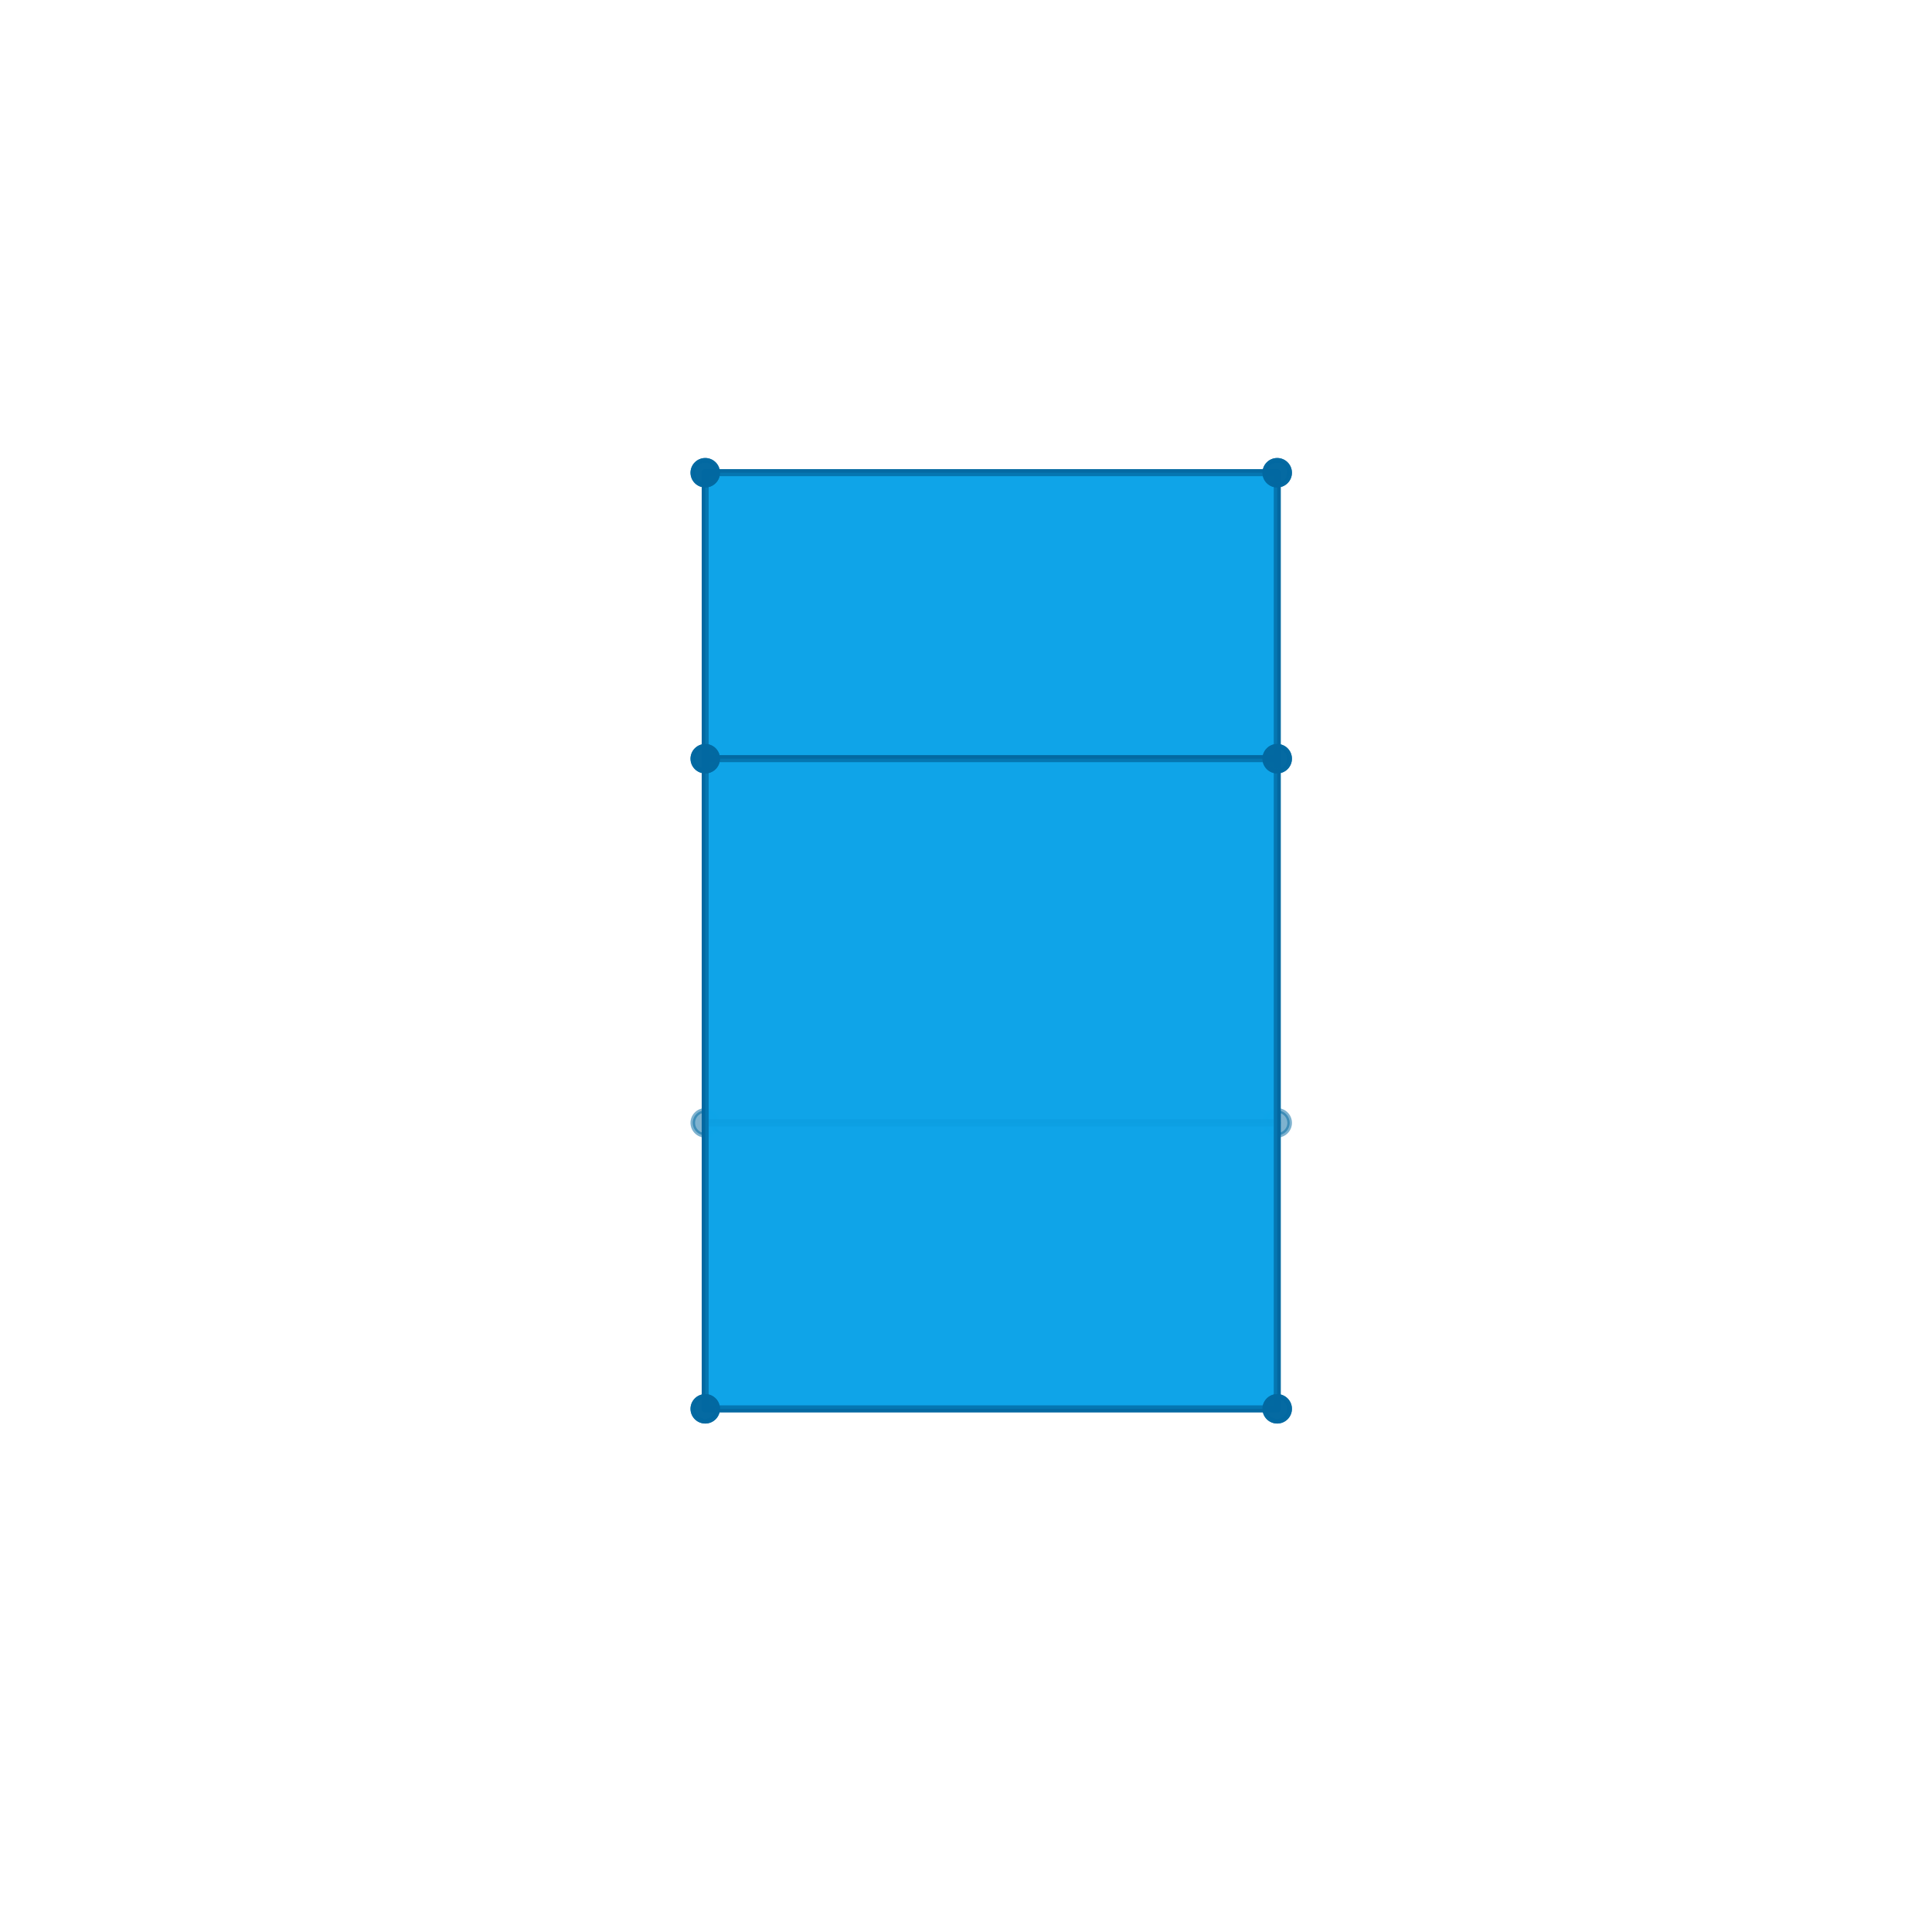
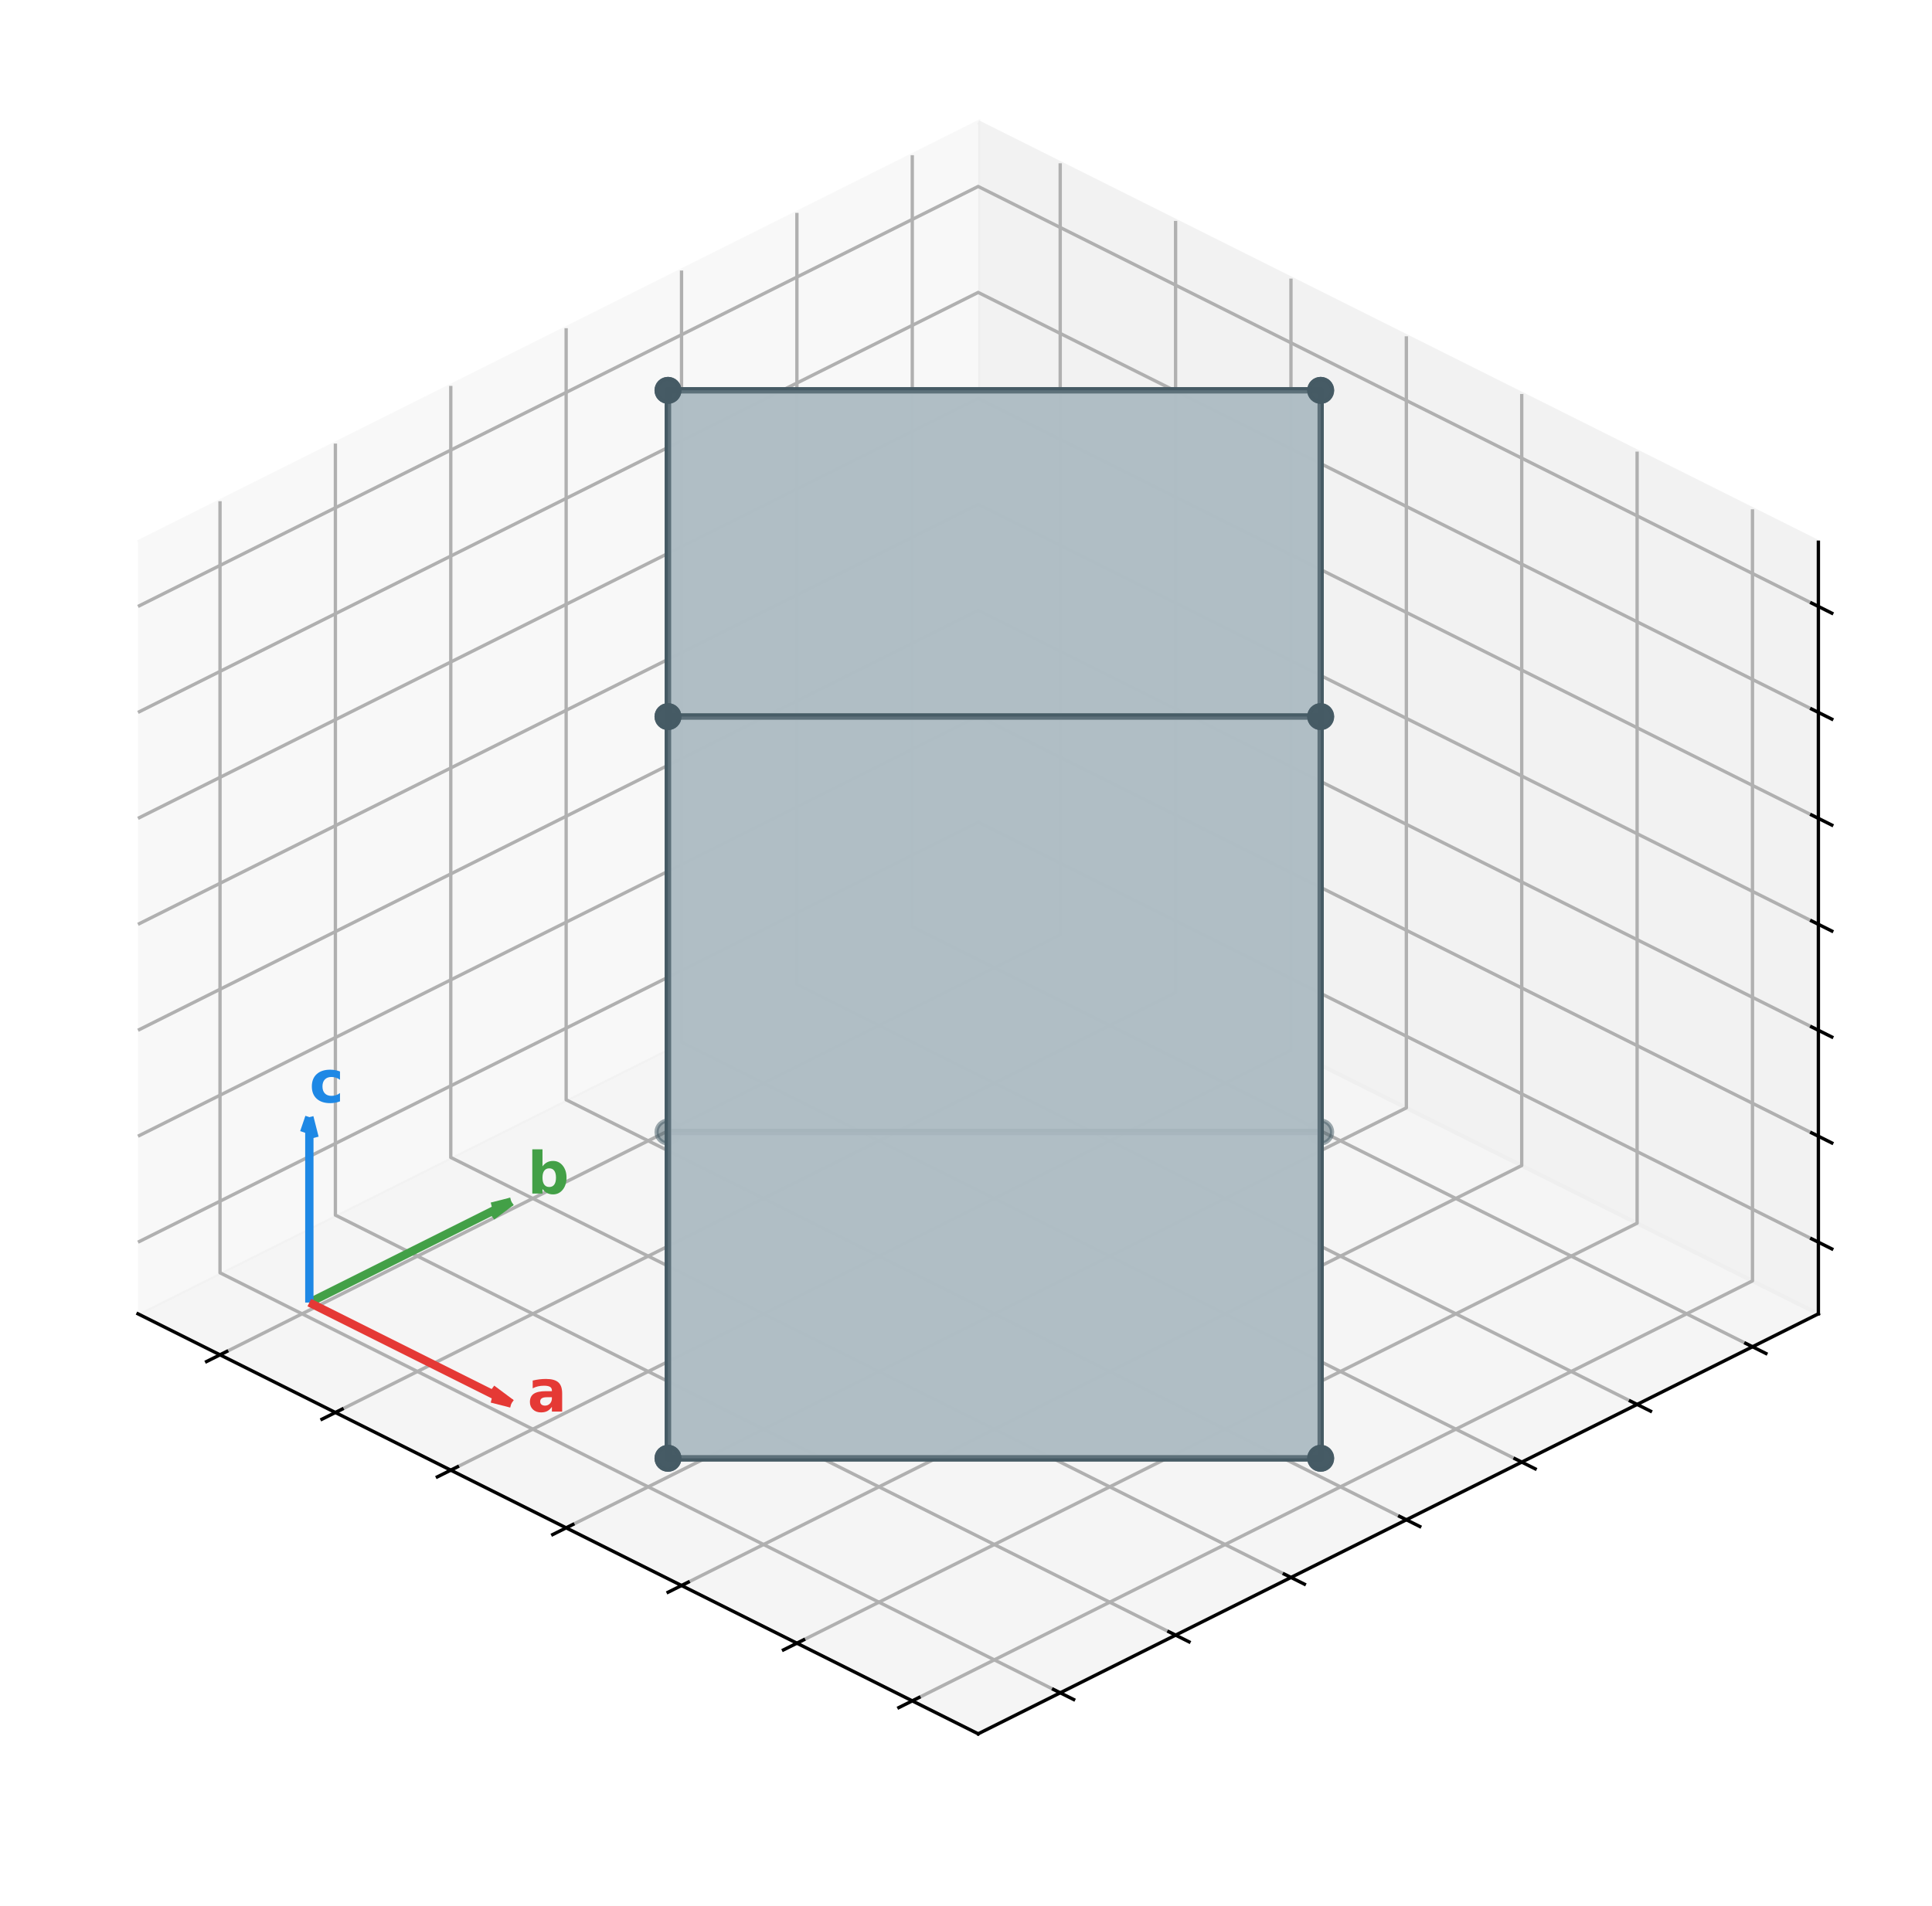
- <svg xmlns="http://www.w3.org/2000/svg" xmlns:xlink="http://www.w3.org/1999/xlink" width="424.8pt" height="424.8pt" viewBox="0 0 424.8 424.8" version="1.1">
+ <svg xmlns="http://www.w3.org/2000/svg" xmlns:xlink="http://www.w3.org/1999/xlink" width="464.059pt" height="457.92pt" viewBox="0 0 464.059 457.92" version="1.1">
  <defs>
    <style type="text/css">*{stroke-linejoin: round; stroke-linecap: butt}</style>
  </defs>
  <g id="figure_1">
    <g id="patch_1">
-       <path d="M 0 424.8  L 424.8 424.8  L 424.8 0  L 0 0  z " style="fill: #ffffff" />
+       <path d="M 0 457.92  L 464.059 457.92  L 464.059 0  L 0 0  z " style="fill: #ffffff" />
    </g>
    <g id="patch_2">
-       <path d="M 7.2 417.6  L 417.6 417.6  L 417.6 7.2  L 7.2 7.2  z " style="fill: #ffffff" />
+       <path d="M 7.2 450.72  L 450.72 450.72  L 450.72 7.2  L 7.2 7.2  z " style="fill: #ffffff" />
+     </g>
+     <g id="pane3d_1">
+       <g id="patch_3">
+         <path d="M 33.141 315.655  L 234.954 214.749  L 234.954 29.372  L 33.141 130.278  " style="fill: #f2f2f2; opacity: 0.5; stroke: #f2f2f2; stroke-linejoin: miter" />
+       </g>
+     </g>
+     <g id="pane3d_2">
+       <g id="patch_4">
+         <path d="M 234.954 214.749  L 436.766 315.655  L 436.766 130.278  L 234.954 29.372  " style="fill: #e6e6e6; opacity: 0.5; stroke: #e6e6e6; stroke-linejoin: miter" />
+       </g>
+     </g>
+     <g id="pane3d_3">
+       <g id="patch_5">
+         <path d="M 33.141 315.655  L 234.954 416.561  L 436.766 315.655  L 234.954 214.749  " style="fill: #ececec; opacity: 0.5; stroke: #ececec; stroke-linejoin: miter" />
+       </g>
+     </g>
+     <g id="grid3d_1">
+       <g id="Line3DCollection_1">
+         <path d="M 52.847 325.507  L 254.659 224.601  L 254.659 39.225  " style="fill: none; stroke: #b0b0b0; stroke-width: 0.8" />
+         <path d="M 80.561 339.364  L 282.373 238.458  L 282.373 53.082  " style="fill: none; stroke: #b0b0b0; stroke-width: 0.8" />
+         <path d="M 108.274 353.221  L 310.086 252.315  L 310.086 66.939  " style="fill: none; stroke: #b0b0b0; stroke-width: 0.8" />
+         <path d="M 135.987 367.078  L 337.8 266.172  L 337.8 80.795  " style="fill: none; stroke: #b0b0b0; stroke-width: 0.8" />
+         <path d="M 163.701 380.934  L 365.513 280.028  L 365.513 94.652  " style="fill: none; stroke: #b0b0b0; stroke-width: 0.8" />
+         <path d="M 191.414 394.791  L 393.226 293.885  L 393.226 108.509  " style="fill: none; stroke: #b0b0b0; stroke-width: 0.8" />
+         <path d="M 219.128 408.648  L 420.94 307.742  L 420.94 122.365  " style="fill: none; stroke: #b0b0b0; stroke-width: 0.8" />
+       </g>
+     </g>
+     <g id="grid3d_2">
+       <g id="Line3DCollection_2">
+         <path d="M 52.847 120.426  L 52.847 305.802  L 254.659 406.708  " style="fill: none; stroke: #b0b0b0; stroke-width: 0.8" />
+         <path d="M 80.561 106.569  L 80.561 291.945  L 282.373 392.851  " style="fill: none; stroke: #b0b0b0; stroke-width: 0.8" />
+         <path d="M 108.274 92.712  L 108.274 278.088  L 310.086 378.994  " style="fill: none; stroke: #b0b0b0; stroke-width: 0.8" />
+         <path d="M 135.987 78.855  L 135.987 264.232  L 337.8 365.138  " style="fill: none; stroke: #b0b0b0; stroke-width: 0.8" />
+         <path d="M 163.701 64.999  L 163.701 250.375  L 365.513 351.281  " style="fill: none; stroke: #b0b0b0; stroke-width: 0.8" />
+         <path d="M 191.414 51.142  L 191.414 236.518  L 393.226 337.424  " style="fill: none; stroke: #b0b0b0; stroke-width: 0.8" />
+         <path d="M 219.128 37.285  L 219.128 222.661  L 420.94 323.567  " style="fill: none; stroke: #b0b0b0; stroke-width: 0.8" />
+       </g>
+     </g>
+     <g id="grid3d_3">
+       <g id="Line3DCollection_3">
+         <path d="M 436.766 298.445  L 234.954 197.539  L 33.141 298.445  " style="fill: none; stroke: #b0b0b0; stroke-width: 0.8" />
+         <path d="M 436.766 272.988  L 234.954 172.082  L 33.141 272.988  " style="fill: none; stroke: #b0b0b0; stroke-width: 0.8" />
+         <path d="M 436.766 247.532  L 234.954 146.626  L 33.141 247.532  " style="fill: none; stroke: #b0b0b0; stroke-width: 0.8" />
+         <path d="M 436.766 222.076  L 234.954 121.169  L 33.141 222.076  " style="fill: none; stroke: #b0b0b0; stroke-width: 0.8" />
+         <path d="M 436.766 196.619  L 234.954 95.713  L 33.141 196.619  " style="fill: none; stroke: #b0b0b0; stroke-width: 0.8" />
+         <path d="M 436.766 171.163  L 234.954 70.257  L 33.141 171.163  " style="fill: none; stroke: #b0b0b0; stroke-width: 0.8" />
+         <path d="M 436.766 145.706  L 234.954 44.8  L 33.141 145.706  " style="fill: none; stroke: #b0b0b0; stroke-width: 0.8" />
+       </g>
+     </g>
+     <g id="axis3d_1">
+       <g id="line2d_1">
+         <path d="M 33.141 315.655  L 234.954 416.561  " style="fill: none; stroke: #000000; stroke-width: 0.8; stroke-linecap: square" />
+       </g>
+       <g id="xtick_1">
+         <g id="line2d_2">
+           <path d="M 54.462 324.7  L 49.618 327.122  " style="fill: none; stroke: #000000; stroke-width: 0.8; stroke-linecap: square" />
+         </g>
+       </g>
+       <g id="xtick_2">
+         <g id="line2d_3">
+           <path d="M 82.175 338.557  L 77.332 340.979  " style="fill: none; stroke: #000000; stroke-width: 0.8; stroke-linecap: square" />
+         </g>
+       </g>
+       <g id="xtick_3">
+         <g id="line2d_4">
+           <path d="M 109.888 352.414  L 105.045 354.835  " style="fill: none; stroke: #000000; stroke-width: 0.8; stroke-linecap: square" />
+         </g>
+       </g>
+       <g id="xtick_4">
+         <g id="line2d_5">
+           <path d="M 137.602 366.27  L 132.758 368.692  " style="fill: none; stroke: #000000; stroke-width: 0.8; stroke-linecap: square" />
+         </g>
+       </g>
+       <g id="xtick_5">
+         <g id="line2d_6">
+           <path d="M 165.315 380.127  L 160.472 382.549  " style="fill: none; stroke: #000000; stroke-width: 0.8; stroke-linecap: square" />
+         </g>
+       </g>
+       <g id="xtick_6">
+         <g id="line2d_7">
+           <path d="M 193.029 393.984  L 188.185 396.406  " style="fill: none; stroke: #000000; stroke-width: 0.8; stroke-linecap: square" />
+         </g>
+       </g>
+       <g id="xtick_7">
+         <g id="line2d_8">
+           <path d="M 220.742 407.841  L 215.899 410.262  " style="fill: none; stroke: #000000; stroke-width: 0.8; stroke-linecap: square" />
+         </g>
+       </g>
+     </g>
+     <g id="axis3d_2">
+       <g id="line2d_9">
+         <path d="M 436.766 315.655  L 234.954 416.561  " style="fill: none; stroke: #000000; stroke-width: 0.8; stroke-linecap: square" />
+       </g>
+       <g id="xtick_8">
+         <g id="line2d_10">
+           <path d="M 253.045 405.901  L 257.888 408.322  " style="fill: none; stroke: #000000; stroke-width: 0.8; stroke-linecap: square" />
+         </g>
+       </g>
+       <g id="xtick_9">
+         <g id="line2d_11">
+           <path d="M 280.758 392.044  L 285.602 394.466  " style="fill: none; stroke: #000000; stroke-width: 0.8; stroke-linecap: square" />
+         </g>
+       </g>
+       <g id="xtick_10">
+         <g id="line2d_12">
+           <path d="M 308.472 378.187  L 313.315 380.609  " style="fill: none; stroke: #000000; stroke-width: 0.8; stroke-linecap: square" />
+         </g>
+       </g>
+       <g id="xtick_11">
+         <g id="line2d_13">
+           <path d="M 336.185 364.33  L 341.028 366.752  " style="fill: none; stroke: #000000; stroke-width: 0.8; stroke-linecap: square" />
+         </g>
+       </g>
+       <g id="xtick_12">
+         <g id="line2d_14">
+           <path d="M 363.898 350.474  L 368.742 352.895  " style="fill: none; stroke: #000000; stroke-width: 0.8; stroke-linecap: square" />
+         </g>
+       </g>
+       <g id="xtick_13">
+         <g id="line2d_15">
+           <path d="M 391.612 336.617  L 396.455 339.039  " style="fill: none; stroke: #000000; stroke-width: 0.8; stroke-linecap: square" />
+         </g>
+       </g>
+       <g id="xtick_14">
+         <g id="line2d_16">
+           <path d="M 419.325 322.76  L 424.169 325.182  " style="fill: none; stroke: #000000; stroke-width: 0.8; stroke-linecap: square" />
+         </g>
+       </g>
+     </g>
+     <g id="axis3d_3">
+       <g id="line2d_17">
+         <path d="M 436.766 315.655  L 436.766 130.278  " style="fill: none; stroke: #000000; stroke-width: 0.8; stroke-linecap: square" />
+       </g>
+       <g id="xtick_15">
+         <g id="line2d_18">
+           <path d="M 435.151 297.638  L 439.995 300.059  " style="fill: none; stroke: #000000; stroke-width: 0.8; stroke-linecap: square" />
+         </g>
+       </g>
+       <g id="xtick_16">
+         <g id="line2d_19">
+           <path d="M 435.151 272.181  L 439.995 274.603  " style="fill: none; stroke: #000000; stroke-width: 0.8; stroke-linecap: square" />
+         </g>
+       </g>
+       <g id="xtick_17">
+         <g id="line2d_20">
+           <path d="M 435.151 246.725  L 439.995 249.146  " style="fill: none; stroke: #000000; stroke-width: 0.8; stroke-linecap: square" />
+         </g>
+       </g>
+       <g id="xtick_18">
+         <g id="line2d_21">
+           <path d="M 435.151 221.268  L 439.995 223.69  " style="fill: none; stroke: #000000; stroke-width: 0.8; stroke-linecap: square" />
+         </g>
+       </g>
+       <g id="xtick_19">
+         <g id="line2d_22">
+           <path d="M 435.151 195.812  L 439.995 198.234  " style="fill: none; stroke: #000000; stroke-width: 0.8; stroke-linecap: square" />
+         </g>
+       </g>
+       <g id="xtick_20">
+         <g id="line2d_23">
+           <path d="M 435.151 170.355  L 439.995 172.777  " style="fill: none; stroke: #000000; stroke-width: 0.8; stroke-linecap: square" />
+         </g>
+       </g>
+       <g id="xtick_21">
+         <g id="line2d_24">
+           <path d="M 435.151 144.899  L 439.995 147.321  " style="fill: none; stroke: #000000; stroke-width: 0.8; stroke-linecap: square" />
+         </g>
+       </g>
    </g>
    <g id="axes_1">
      <g id="Path3DCollection_1">
        <defs>
-           <path id="C0_0_78ca4ba9bd" d="M 0 2.739  C 0.726 2.739 1.423 2.45 1.936 1.936  C 2.45 1.423 2.739 0.726 2.739 -0  C 2.739 -0.726 2.45 -1.423 1.936 -1.936  C 1.423 -2.45 0.726 -2.739 0 -2.739  C -0.726 -2.739 -1.423 -2.45 -1.936 -1.936  C -2.45 -1.423 -2.739 -0.726 -2.739 0  C -2.739 0.726 -2.45 1.423 -1.936 1.936  C -1.423 2.45 -0.726 2.739 0 2.739  z " />
+           <path id="C0_0_39b7c694bf" d="M 0 2.739  C 0.726 2.739 1.423 2.45 1.936 1.936  C 2.45 1.423 2.739 0.726 2.739 -0  C 2.739 -0.726 2.45 -1.423 1.936 -1.936  C 1.423 -2.45 0.726 -2.739 0 -2.739  C -0.726 -2.739 -1.423 -2.45 -1.936 -1.936  C -2.45 -1.423 -2.739 -0.726 -2.739 0  C -2.739 0.726 -2.45 1.423 -1.936 1.936  C -1.423 2.45 -0.726 2.739 0 2.739  z " />
        </defs>
-         <g clip-path="url(#p896044e1e0)">
-           <use xlink:href="#C0_0_78ca4ba9bd" x="280.825" y="246.887" style="fill: #0369a1; fill-opacity: 0.3; stroke: #0369a1; stroke-opacity: 0.3" />
-         </g>
-         <g clip-path="url(#p896044e1e0)">
-           <use xlink:href="#C0_0_78ca4ba9bd" x="155.067" y="246.887" style="fill: #0369a1; fill-opacity: 0.3; stroke: #0369a1; stroke-opacity: 0.3" />
-         </g>
-         <g clip-path="url(#p896044e1e0)">
-           <use xlink:href="#C0_0_78ca4ba9bd" x="280.825" y="246.887" style="fill: #0369a1; fill-opacity: 0.3; stroke: #0369a1; stroke-opacity: 0.3" />
-         </g>
-         <g clip-path="url(#p896044e1e0)">
-           <use xlink:href="#C0_0_78ca4ba9bd" x="155.067" y="246.887" style="fill: #0369a1; fill-opacity: 0.3; stroke: #0369a1; stroke-opacity: 0.3" />
-         </g>
+         <g clip-path="url(#p1046cb9c35)">
+           <use xlink:href="#C0_0_39b7c694bf" x="317.219" y="271.98" style="fill: #455a64; fill-opacity: 0.3; stroke: #455a64; stroke-opacity: 0.3" />
+         </g>
+         <g clip-path="url(#p1046cb9c35)">
+           <use xlink:href="#C0_0_39b7c694bf" x="160.448" y="271.98" style="fill: #455a64; fill-opacity: 0.3; stroke: #455a64; stroke-opacity: 0.3" />
+         </g>
+         <g clip-path="url(#p1046cb9c35)">
+           <use xlink:href="#C0_0_39b7c694bf" x="317.219" y="271.98" style="fill: #455a64; fill-opacity: 0.3; stroke: #455a64; stroke-opacity: 0.3" />
+         </g>
+         <g clip-path="url(#p1046cb9c35)">
+           <use xlink:href="#C0_0_39b7c694bf" x="160.448" y="271.98" style="fill: #455a64; fill-opacity: 0.3; stroke: #455a64; stroke-opacity: 0.3" />
+         </g>
+       </g>
+       <g id="text_1">
+         <g style="fill: #e53935" transform="translate(126.6811 339.1442) scale(0.14 -0.14)">
+           <defs>
+             <path id="DejaVuSans-Bold-61" d="M 2106 1575  Q 1756 1575 1579 1456  Q 1403 1338 1403 1106  Q 1403 894 1545 773  Q 1688 653 1941 653  Q 2256 653 2472 879  Q 2688 1106 2688 1447  L 2688 1575  L 2106 1575  z M 3816 1997  L 3816 0  L 2688 0  L 2688 519  Q 2463 200 2181 54  Q 1900 -91 1497 -91  Q 953 -91 614 226  Q 275 544 275 1050  Q 275 1666 698 1953  Q 1122 2241 2028 2241  L 2688 2241  L 2688 2328  Q 2688 2594 2478 2717  Q 2269 2841 1825 2841  Q 1466 2841 1156 2769  Q 847 2697 581 2553  L 581 3406  Q 941 3494 1303 3539  Q 1666 3584 2028 3584  Q 2975 3584 3395 3211  Q 3816 2838 3816 1997  z " transform="scale(0.015625)" />
+           </defs>
+           <use xlink:href="#DejaVuSans-Bold-61" />
+         </g>
+       </g>
+       <g id="text_2">
+         <g style="fill: #43a047" transform="translate(126.6811 286.7657) scale(0.14 -0.14)">
+           <defs>
+             <path id="DejaVuSans-Bold-62" d="M 2400 722  Q 2759 722 2948 984  Q 3138 1247 3138 1747  Q 3138 2247 2948 2509  Q 2759 2772 2400 2772  Q 2041 2772 1848 2508  Q 1656 2244 1656 1747  Q 1656 1250 1848 986  Q 2041 722 2400 722  z M 1656 2988  Q 1888 3294 2169 3439  Q 2450 3584 2816 3584  Q 3463 3584 3878 3070  Q 4294 2556 4294 1747  Q 4294 938 3878 423  Q 3463 -91 2816 -91  Q 2450 -91 2169 54  Q 1888 200 1656 506  L 1656 0  L 538 0  L 538 4863  L 1656 4863  L 1656 2988  z " transform="scale(0.015625)" />
+           </defs>
+           <use xlink:href="#DejaVuSans-Bold-62" />
+         </g>
+       </g>
+       <g id="text_3">
+         <g style="fill: #1e88e5" transform="translate(74.3027 264.8423) scale(0.14 -0.14)">
+           <defs>
+             <path id="DejaVuSans-Bold-63" d="M 3366 3391  L 3366 2478  Q 3138 2634 2908 2709  Q 2678 2784 2431 2784  Q 1963 2784 1702 2511  Q 1441 2238 1441 1747  Q 1441 1256 1702 982  Q 1963 709 2431 709  Q 2694 709 2930 787  Q 3166 866 3366 1019  L 3366 103  Q 3103 6 2833 -42  Q 2563 -91 2291 -91  Q 1344 -91 809 395  Q 275 881 275 1747  Q 275 2613 809 3098  Q 1344 3584 2291 3584  Q 2566 3584 2833 3536  Q 3100 3488 3366 3391  z " transform="scale(0.015625)" />
+           </defs>
+           <use xlink:href="#DejaVuSans-Bold-63" />
+         </g>
+       </g>
+       <g id="Line3DCollection_4">
+         <path d="M 122.801 288.706  L 74.303 312.955  " clip-path="url(#p1046cb9c35)" style="fill: none; stroke: #43a047; stroke-width: 2" />
+         <path d="M 122.801 288.706  L 118.117 292.201  " clip-path="url(#p1046cb9c35)" style="fill: none; stroke: #43a047; stroke-width: 2" />
+         <path d="M 122.801 288.706  L 118.117 289.895  " clip-path="url(#p1046cb9c35)" style="fill: none; stroke: #43a047; stroke-width: 2" />
+       </g>
+       <g id="Line3DCollection_5">
+         <path d="M 74.303 268.406  L 74.303 312.955  " clip-path="url(#p1046cb9c35)" style="fill: none; stroke: #1e88e5; stroke-width: 2" />
+         <path d="M 74.303 268.406  L 73.047 272.082  " clip-path="url(#p1046cb9c35)" style="fill: none; stroke: #1e88e5; stroke-width: 2" />
+         <path d="M 74.303 268.406  L 75.558 273.337  " clip-path="url(#p1046cb9c35)" style="fill: none; stroke: #1e88e5; stroke-width: 2" />
+       </g>
+       <g id="Line3DCollection_6">
+         <path d="M 122.801 337.204  L 74.303 312.955  " clip-path="url(#p1046cb9c35)" style="fill: none; stroke: #e53935; stroke-width: 2" />
+         <path d="M 122.801 337.204  L 118.117 336.015  " clip-path="url(#p1046cb9c35)" style="fill: none; stroke: #e53935; stroke-width: 2" />
+         <path d="M 122.801 337.204  L 118.117 333.709  " clip-path="url(#p1046cb9c35)" style="fill: none; stroke: #e53935; stroke-width: 2" />
      </g>
      <g id="Poly3DCollection_1">
-         <path d="M 280.825 103.942  L 280.825 246.887  L 155.067 246.887  L 155.067 103.942  z " clip-path="url(#p896044e1e0)" style="fill: #0ea5e9; fill-opacity: 0.7; stroke: #0369a1; stroke-opacity: 0.7; stroke-width: 1.5" />
-         <path d="M 280.825 246.887  L 155.067 246.887  L 155.067 103.942  L 280.825 103.942  z " clip-path="url(#p896044e1e0)" style="fill: #0ea5e9; fill-opacity: 0.7; stroke: #0369a1; stroke-opacity: 0.7; stroke-width: 1.5" />
-         <path d="M 280.825 246.887  L 280.825 309.766  L 155.067 309.766  L 155.067 246.887  z " clip-path="url(#p896044e1e0)" style="fill: #0ea5e9; fill-opacity: 0.7; stroke: #0369a1; stroke-opacity: 0.7; stroke-width: 1.5" />
-         <path d="M 280.825 246.887  L 280.825 309.766  L 155.067 309.766  L 155.067 246.887  z " clip-path="url(#p896044e1e0)" style="fill: #0ea5e9; fill-opacity: 0.7; stroke: #0369a1; stroke-opacity: 0.7; stroke-width: 1.5" />
-         <path d="M 155.067 103.942  L 155.067 246.887  L 155.067 309.766  L 155.067 166.821  z " clip-path="url(#p896044e1e0)" style="fill: #0ea5e9; fill-opacity: 0.7; stroke: #0369a1; stroke-opacity: 0.7; stroke-width: 1.5" />
-         <path d="M 280.825 166.821  L 280.825 309.766  L 280.825 246.887  L 280.825 103.942  z " clip-path="url(#p896044e1e0)" style="fill: #0ea5e9; fill-opacity: 0.7; stroke: #0369a1; stroke-opacity: 0.7; stroke-width: 1.5" />
-         <path d="M 280.825 166.821  L 280.825 309.766  L 280.825 246.887  L 280.825 103.942  z " clip-path="url(#p896044e1e0)" style="fill: #0ea5e9; fill-opacity: 0.7; stroke: #0369a1; stroke-opacity: 0.7; stroke-width: 1.5" />
-         <path d="M 155.067 246.887  L 155.067 309.766  L 155.067 166.821  L 155.067 103.942  z " clip-path="url(#p896044e1e0)" style="fill: #0ea5e9; fill-opacity: 0.7; stroke: #0369a1; stroke-opacity: 0.7; stroke-width: 1.5" />
-         <path d="M 155.067 166.821  L 280.825 166.821  L 280.825 103.942  L 155.067 103.942  z " clip-path="url(#p896044e1e0)" style="fill: #0ea5e9; fill-opacity: 0.7; stroke: #0369a1; stroke-opacity: 0.7; stroke-width: 1.5" />
-         <path d="M 155.067 103.942  L 155.067 166.821  L 280.825 166.821  L 280.825 103.942  z " clip-path="url(#p896044e1e0)" style="fill: #0ea5e9; fill-opacity: 0.7; stroke: #0369a1; stroke-opacity: 0.7; stroke-width: 1.5" />
-         <path d="M 155.067 166.821  L 155.067 309.766  L 280.825 309.766  L 280.825 166.821  z " clip-path="url(#p896044e1e0)" style="fill: #0ea5e9; fill-opacity: 0.7; stroke: #0369a1; stroke-opacity: 0.7; stroke-width: 1.5" />
-         <path d="M 280.825 166.821  L 155.067 166.821  L 155.067 309.766  L 280.825 309.766  z " clip-path="url(#p896044e1e0)" style="fill: #0ea5e9; fill-opacity: 0.7; stroke: #0369a1; stroke-opacity: 0.7; stroke-width: 1.5" />
+         <path d="M 317.219 271.98  L 160.448 271.98  L 160.448 93.785  L 317.219 93.785  z " clip-path="url(#p1046cb9c35)" style="fill: #b0bec5; fill-opacity: 0.7; stroke: #455a64; stroke-opacity: 0.7; stroke-width: 1.5" />
+         <path d="M 317.219 93.785  L 317.219 271.98  L 160.448 271.98  L 160.448 93.785  z " clip-path="url(#p1046cb9c35)" style="fill: #b0bec5; fill-opacity: 0.7; stroke: #455a64; stroke-opacity: 0.7; stroke-width: 1.5" />
+         <path d="M 317.219 271.98  L 317.219 350.366  L 160.448 350.366  L 160.448 271.98  z " clip-path="url(#p1046cb9c35)" style="fill: #b0bec5; fill-opacity: 0.7; stroke: #455a64; stroke-opacity: 0.7; stroke-width: 1.5" />
+         <path d="M 317.219 271.98  L 317.219 350.366  L 160.448 350.366  L 160.448 271.98  z " clip-path="url(#p1046cb9c35)" style="fill: #b0bec5; fill-opacity: 0.7; stroke: #455a64; stroke-opacity: 0.7; stroke-width: 1.5" />
+         <path d="M 160.448 93.785  L 160.448 271.98  L 160.448 350.366  L 160.448 172.171  z " clip-path="url(#p1046cb9c35)" style="fill: #b0bec5; fill-opacity: 0.7; stroke: #455a64; stroke-opacity: 0.7; stroke-width: 1.5" />
+         <path d="M 317.219 172.171  L 317.219 350.366  L 317.219 271.98  L 317.219 93.785  z " clip-path="url(#p1046cb9c35)" style="fill: #b0bec5; fill-opacity: 0.7; stroke: #455a64; stroke-opacity: 0.7; stroke-width: 1.5" />
+         <path d="M 317.219 172.171  L 317.219 350.366  L 317.219 271.98  L 317.219 93.785  z " clip-path="url(#p1046cb9c35)" style="fill: #b0bec5; fill-opacity: 0.7; stroke: #455a64; stroke-opacity: 0.7; stroke-width: 1.5" />
+         <path d="M 160.448 271.98  L 160.448 350.366  L 160.448 172.171  L 160.448 93.785  z " clip-path="url(#p1046cb9c35)" style="fill: #b0bec5; fill-opacity: 0.7; stroke: #455a64; stroke-opacity: 0.7; stroke-width: 1.5" />
+         <path d="M 160.448 172.171  L 317.219 172.171  L 317.219 93.785  L 160.448 93.785  z " clip-path="url(#p1046cb9c35)" style="fill: #b0bec5; fill-opacity: 0.7; stroke: #455a64; stroke-opacity: 0.7; stroke-width: 1.5" />
+         <path d="M 160.448 93.785  L 160.448 172.171  L 317.219 172.171  L 317.219 93.785  z " clip-path="url(#p1046cb9c35)" style="fill: #b0bec5; fill-opacity: 0.7; stroke: #455a64; stroke-opacity: 0.7; stroke-width: 1.5" />
+         <path d="M 160.448 172.171  L 160.448 350.366  L 317.219 350.366  L 317.219 172.171  z " clip-path="url(#p1046cb9c35)" style="fill: #b0bec5; fill-opacity: 0.7; stroke: #455a64; stroke-opacity: 0.7; stroke-width: 1.5" />
+         <path d="M 317.219 172.171  L 160.448 172.171  L 160.448 350.366  L 317.219 350.366  z " clip-path="url(#p1046cb9c35)" style="fill: #b0bec5; fill-opacity: 0.7; stroke: #455a64; stroke-opacity: 0.7; stroke-width: 1.5" />
      </g>
      <g id="Path3DCollection_2">
        <defs>
-           <path id="C1_0_27e8e3d8ce" d="M 0 2.739  C 0.726 2.739 1.423 2.45 1.936 1.936  C 2.45 1.423 2.739 0.726 2.739 -0  C 2.739 -0.726 2.45 -1.423 1.936 -1.936  C 1.423 -2.45 0.726 -2.739 0 -2.739  C -0.726 -2.739 -1.423 -2.45 -1.936 -1.936  C -2.45 -1.423 -2.739 -0.726 -2.739 0  C -2.739 0.726 -2.45 1.423 -1.936 1.936  C -1.423 2.45 -0.726 2.739 0 2.739  z " />
+           <path id="C1_0_b112936da7" d="M 0 2.739  C 0.726 2.739 1.423 2.45 1.936 1.936  C 2.45 1.423 2.739 0.726 2.739 -0  C 2.739 -0.726 2.45 -1.423 1.936 -1.936  C 1.423 -2.45 0.726 -2.739 0 -2.739  C -0.726 -2.739 -1.423 -2.45 -1.936 -1.936  C -2.45 -1.423 -2.739 -0.726 -2.739 0  C -2.739 0.726 -2.45 1.423 -1.936 1.936  C -1.423 2.45 -0.726 2.739 0 2.739  z " />
        </defs>
-         <g clip-path="url(#p896044e1e0)">
-           <use xlink:href="#C1_0_27e8e3d8ce" x="155.067" y="103.942" style="fill: #0369a1; fill-opacity: 0.9; stroke: #0369a1; stroke-opacity: 0.9" />
-         </g>
-         <g clip-path="url(#p896044e1e0)">
-           <use xlink:href="#C1_0_27e8e3d8ce" x="280.825" y="103.942" style="fill: #0369a1; fill-opacity: 0.9; stroke: #0369a1; stroke-opacity: 0.9" />
-         </g>
-         <g clip-path="url(#p896044e1e0)">
-           <use xlink:href="#C1_0_27e8e3d8ce" x="155.067" y="103.942" style="fill: #0369a1; fill-opacity: 0.9; stroke: #0369a1; stroke-opacity: 0.9" />
-         </g>
-         <g clip-path="url(#p896044e1e0)">
-           <use xlink:href="#C1_0_27e8e3d8ce" x="280.825" y="103.942" style="fill: #0369a1; fill-opacity: 0.9; stroke: #0369a1; stroke-opacity: 0.9" />
-         </g>
-         <g clip-path="url(#p896044e1e0)">
-           <use xlink:href="#C1_0_27e8e3d8ce" x="280.825" y="309.766" style="fill: #0369a1; fill-opacity: 0.9; stroke: #0369a1; stroke-opacity: 0.9" />
-         </g>
-         <g clip-path="url(#p896044e1e0)">
-           <use xlink:href="#C1_0_27e8e3d8ce" x="155.067" y="309.766" style="fill: #0369a1; fill-opacity: 0.9; stroke: #0369a1; stroke-opacity: 0.9" />
-         </g>
-         <g clip-path="url(#p896044e1e0)">
-           <use xlink:href="#C1_0_27e8e3d8ce" x="280.825" y="309.766" style="fill: #0369a1; fill-opacity: 0.9; stroke: #0369a1; stroke-opacity: 0.9" />
-         </g>
-         <g clip-path="url(#p896044e1e0)">
-           <use xlink:href="#C1_0_27e8e3d8ce" x="155.067" y="309.766" style="fill: #0369a1; fill-opacity: 0.9; stroke: #0369a1; stroke-opacity: 0.9" />
-         </g>
-         <g clip-path="url(#p896044e1e0)">
-           <use xlink:href="#C1_0_27e8e3d8ce" x="155.067" y="166.821" style="fill: #0369a1; fill-opacity: 0.9; stroke: #0369a1; stroke-opacity: 0.9" />
-         </g>
-         <g clip-path="url(#p896044e1e0)">
-           <use xlink:href="#C1_0_27e8e3d8ce" x="280.825" y="166.821" style="fill: #0369a1; fill-opacity: 0.9; stroke: #0369a1; stroke-opacity: 0.9" />
-         </g>
-         <g clip-path="url(#p896044e1e0)">
-           <use xlink:href="#C1_0_27e8e3d8ce" x="155.067" y="166.821" style="fill: #0369a1; fill-opacity: 0.9; stroke: #0369a1; stroke-opacity: 0.9" />
-         </g>
-         <g clip-path="url(#p896044e1e0)">
-           <use xlink:href="#C1_0_27e8e3d8ce" x="280.825" y="166.821" style="fill: #0369a1; fill-opacity: 0.9; stroke: #0369a1; stroke-opacity: 0.9" />
+         <g clip-path="url(#p1046cb9c35)">
+           <use xlink:href="#C1_0_b112936da7" x="160.448" y="93.785" style="fill: #455a64; fill-opacity: 0.9; stroke: #455a64; stroke-opacity: 0.9" />
+         </g>
+         <g clip-path="url(#p1046cb9c35)">
+           <use xlink:href="#C1_0_b112936da7" x="317.219" y="93.785" style="fill: #455a64; fill-opacity: 0.9; stroke: #455a64; stroke-opacity: 0.9" />
+         </g>
+         <g clip-path="url(#p1046cb9c35)">
+           <use xlink:href="#C1_0_b112936da7" x="160.448" y="93.785" style="fill: #455a64; fill-opacity: 0.9; stroke: #455a64; stroke-opacity: 0.9" />
+         </g>
+         <g clip-path="url(#p1046cb9c35)">
+           <use xlink:href="#C1_0_b112936da7" x="317.219" y="93.785" style="fill: #455a64; fill-opacity: 0.9; stroke: #455a64; stroke-opacity: 0.9" />
+         </g>
+         <g clip-path="url(#p1046cb9c35)">
+           <use xlink:href="#C1_0_b112936da7" x="317.219" y="350.366" style="fill: #455a64; fill-opacity: 0.9; stroke: #455a64; stroke-opacity: 0.9" />
+         </g>
+         <g clip-path="url(#p1046cb9c35)">
+           <use xlink:href="#C1_0_b112936da7" x="160.448" y="350.366" style="fill: #455a64; fill-opacity: 0.9; stroke: #455a64; stroke-opacity: 0.9" />
+         </g>
+         <g clip-path="url(#p1046cb9c35)">
+           <use xlink:href="#C1_0_b112936da7" x="317.219" y="350.366" style="fill: #455a64; fill-opacity: 0.9; stroke: #455a64; stroke-opacity: 0.9" />
+         </g>
+         <g clip-path="url(#p1046cb9c35)">
+           <use xlink:href="#C1_0_b112936da7" x="160.448" y="350.366" style="fill: #455a64; fill-opacity: 0.9; stroke: #455a64; stroke-opacity: 0.9" />
+         </g>
+         <g clip-path="url(#p1046cb9c35)">
+           <use xlink:href="#C1_0_b112936da7" x="160.448" y="172.171" style="fill: #455a64; fill-opacity: 0.9; stroke: #455a64; stroke-opacity: 0.9" />
+         </g>
+         <g clip-path="url(#p1046cb9c35)">
+           <use xlink:href="#C1_0_b112936da7" x="317.219" y="172.171" style="fill: #455a64; fill-opacity: 0.9; stroke: #455a64; stroke-opacity: 0.9" />
+         </g>
+         <g clip-path="url(#p1046cb9c35)">
+           <use xlink:href="#C1_0_b112936da7" x="160.448" y="172.171" style="fill: #455a64; fill-opacity: 0.9; stroke: #455a64; stroke-opacity: 0.9" />
+         </g>
+         <g clip-path="url(#p1046cb9c35)">
+           <use xlink:href="#C1_0_b112936da7" x="317.219" y="172.171" style="fill: #455a64; fill-opacity: 0.9; stroke: #455a64; stroke-opacity: 0.9" />
        </g>
      </g>
    </g>
  </g>
  <defs>
-     <clipPath id="p896044e1e0">
-       <rect x="7.2" y="7.2" width="410.4" height="410.4" />
+     <clipPath id="p1046cb9c35">
+       <rect x="7.2" y="7.2" width="443.52" height="443.52" />
    </clipPath>
  </defs>
</svg>
